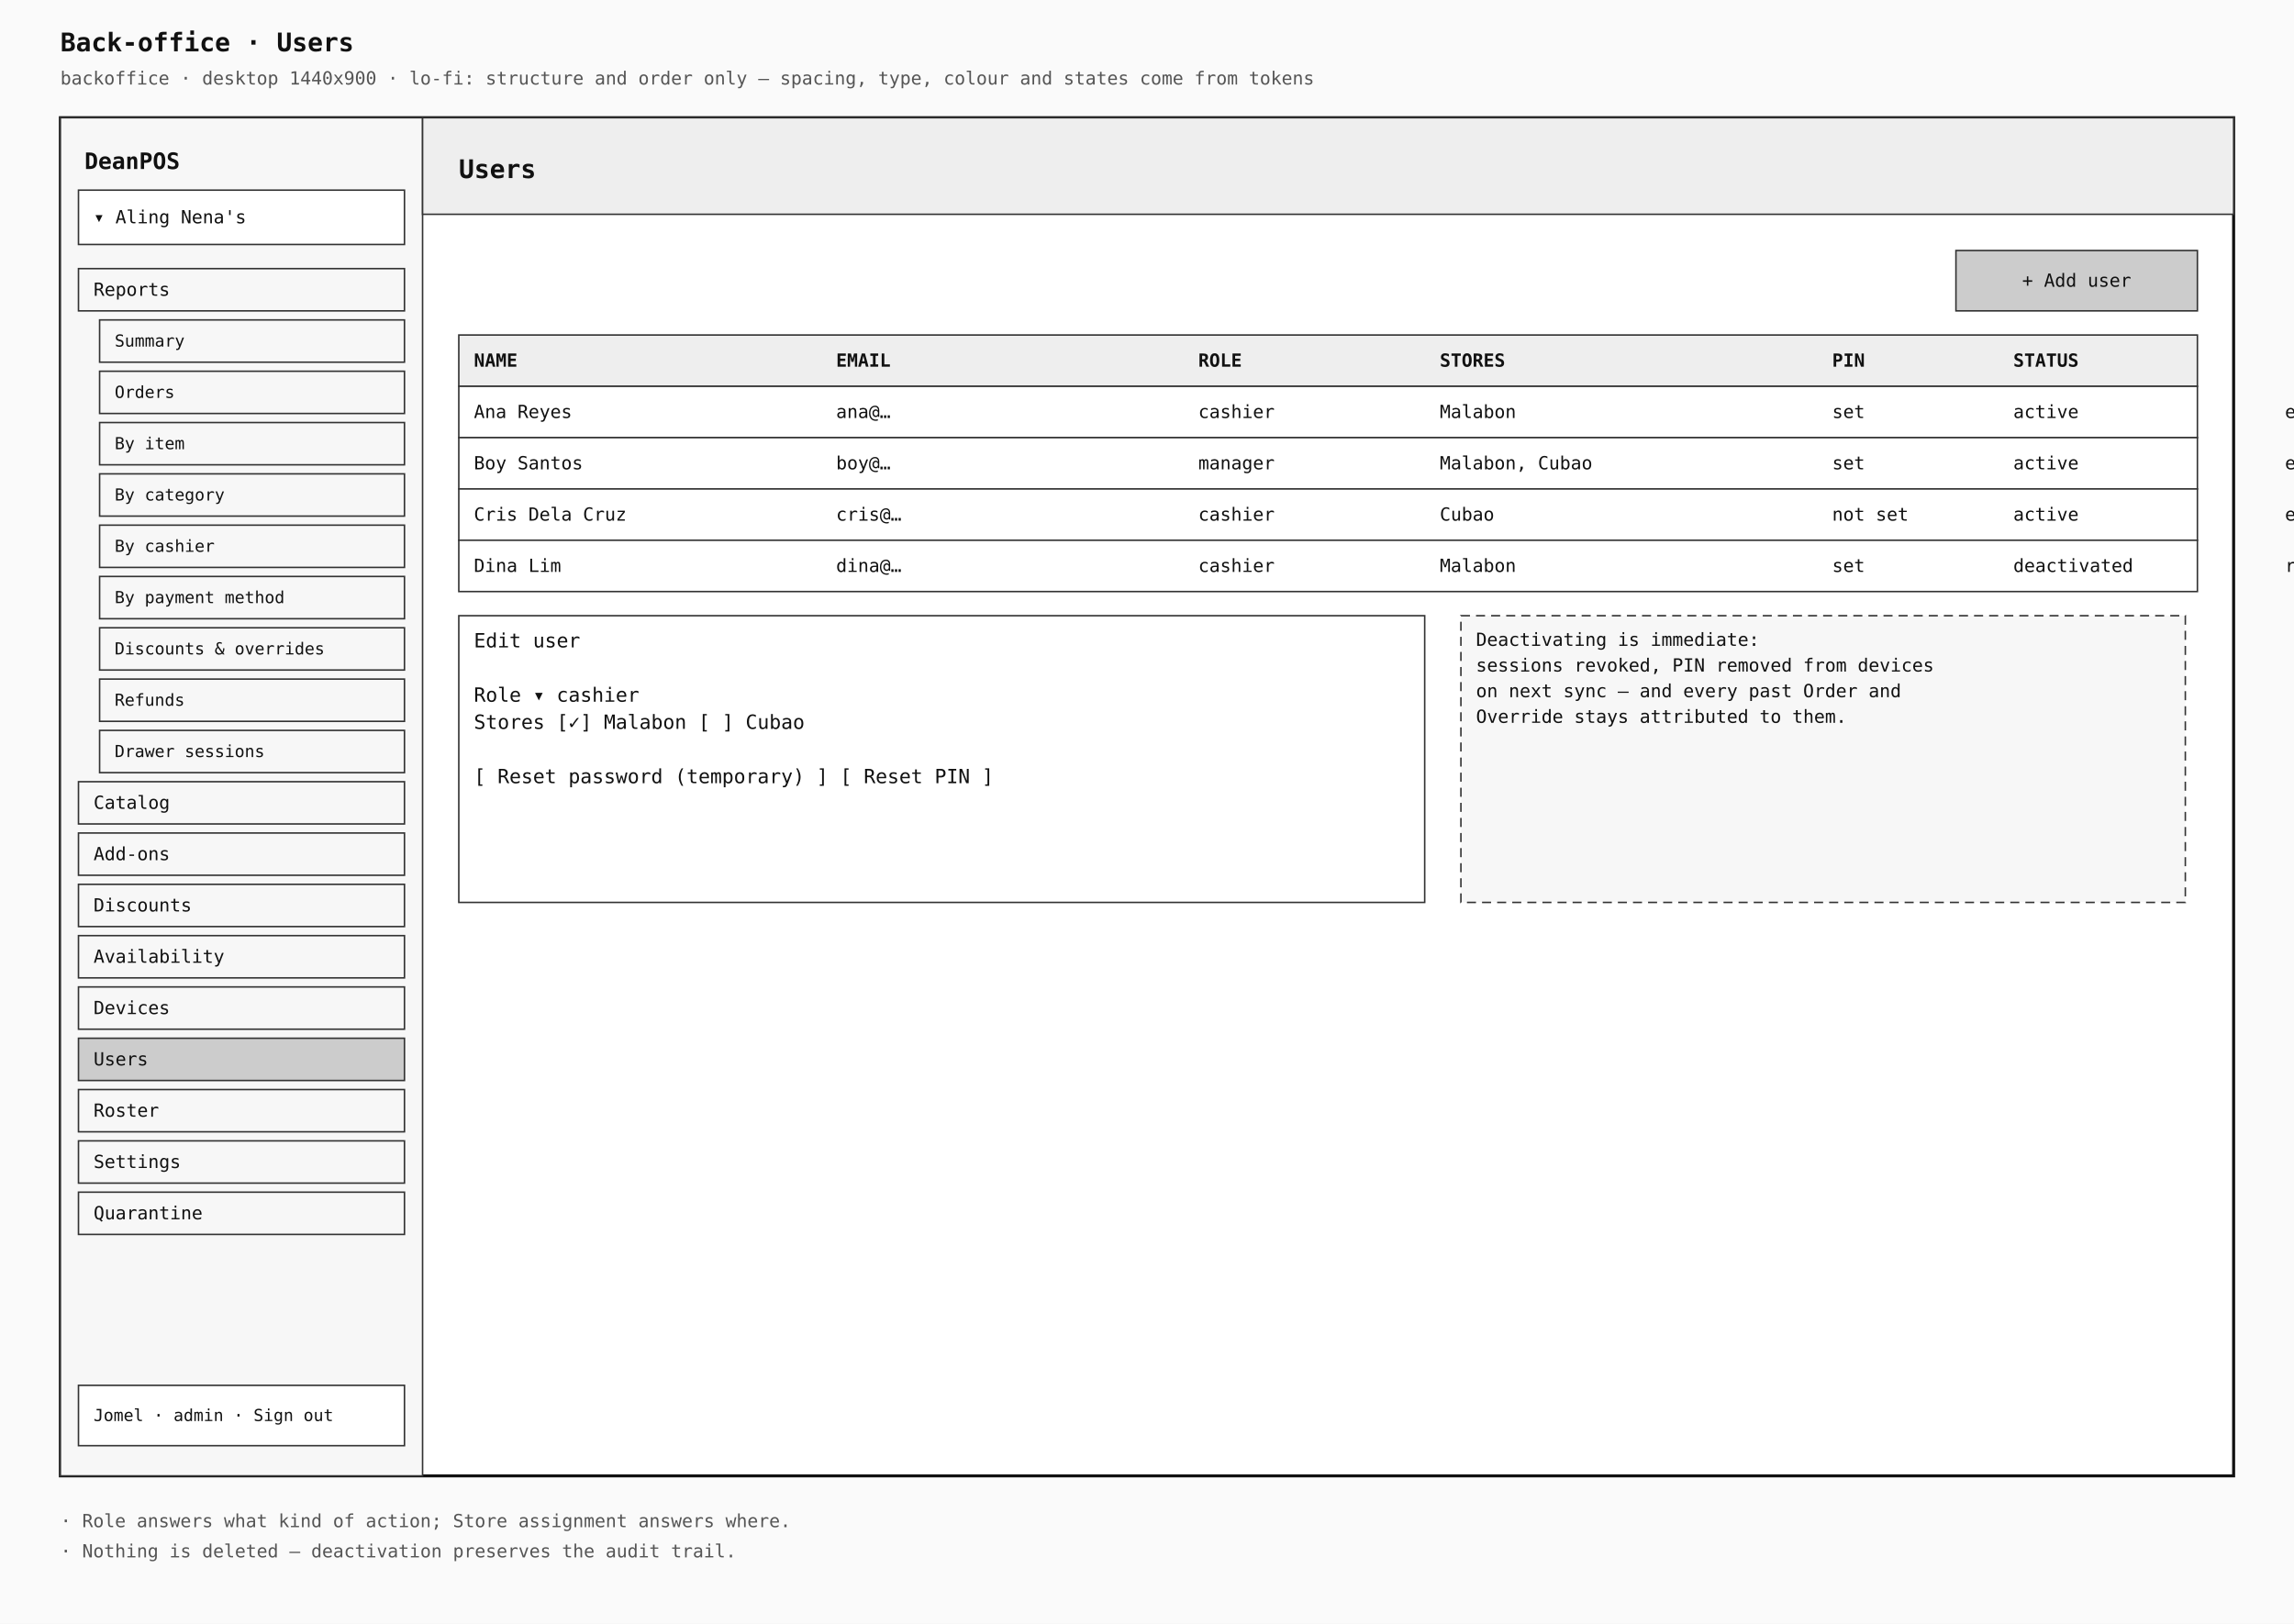
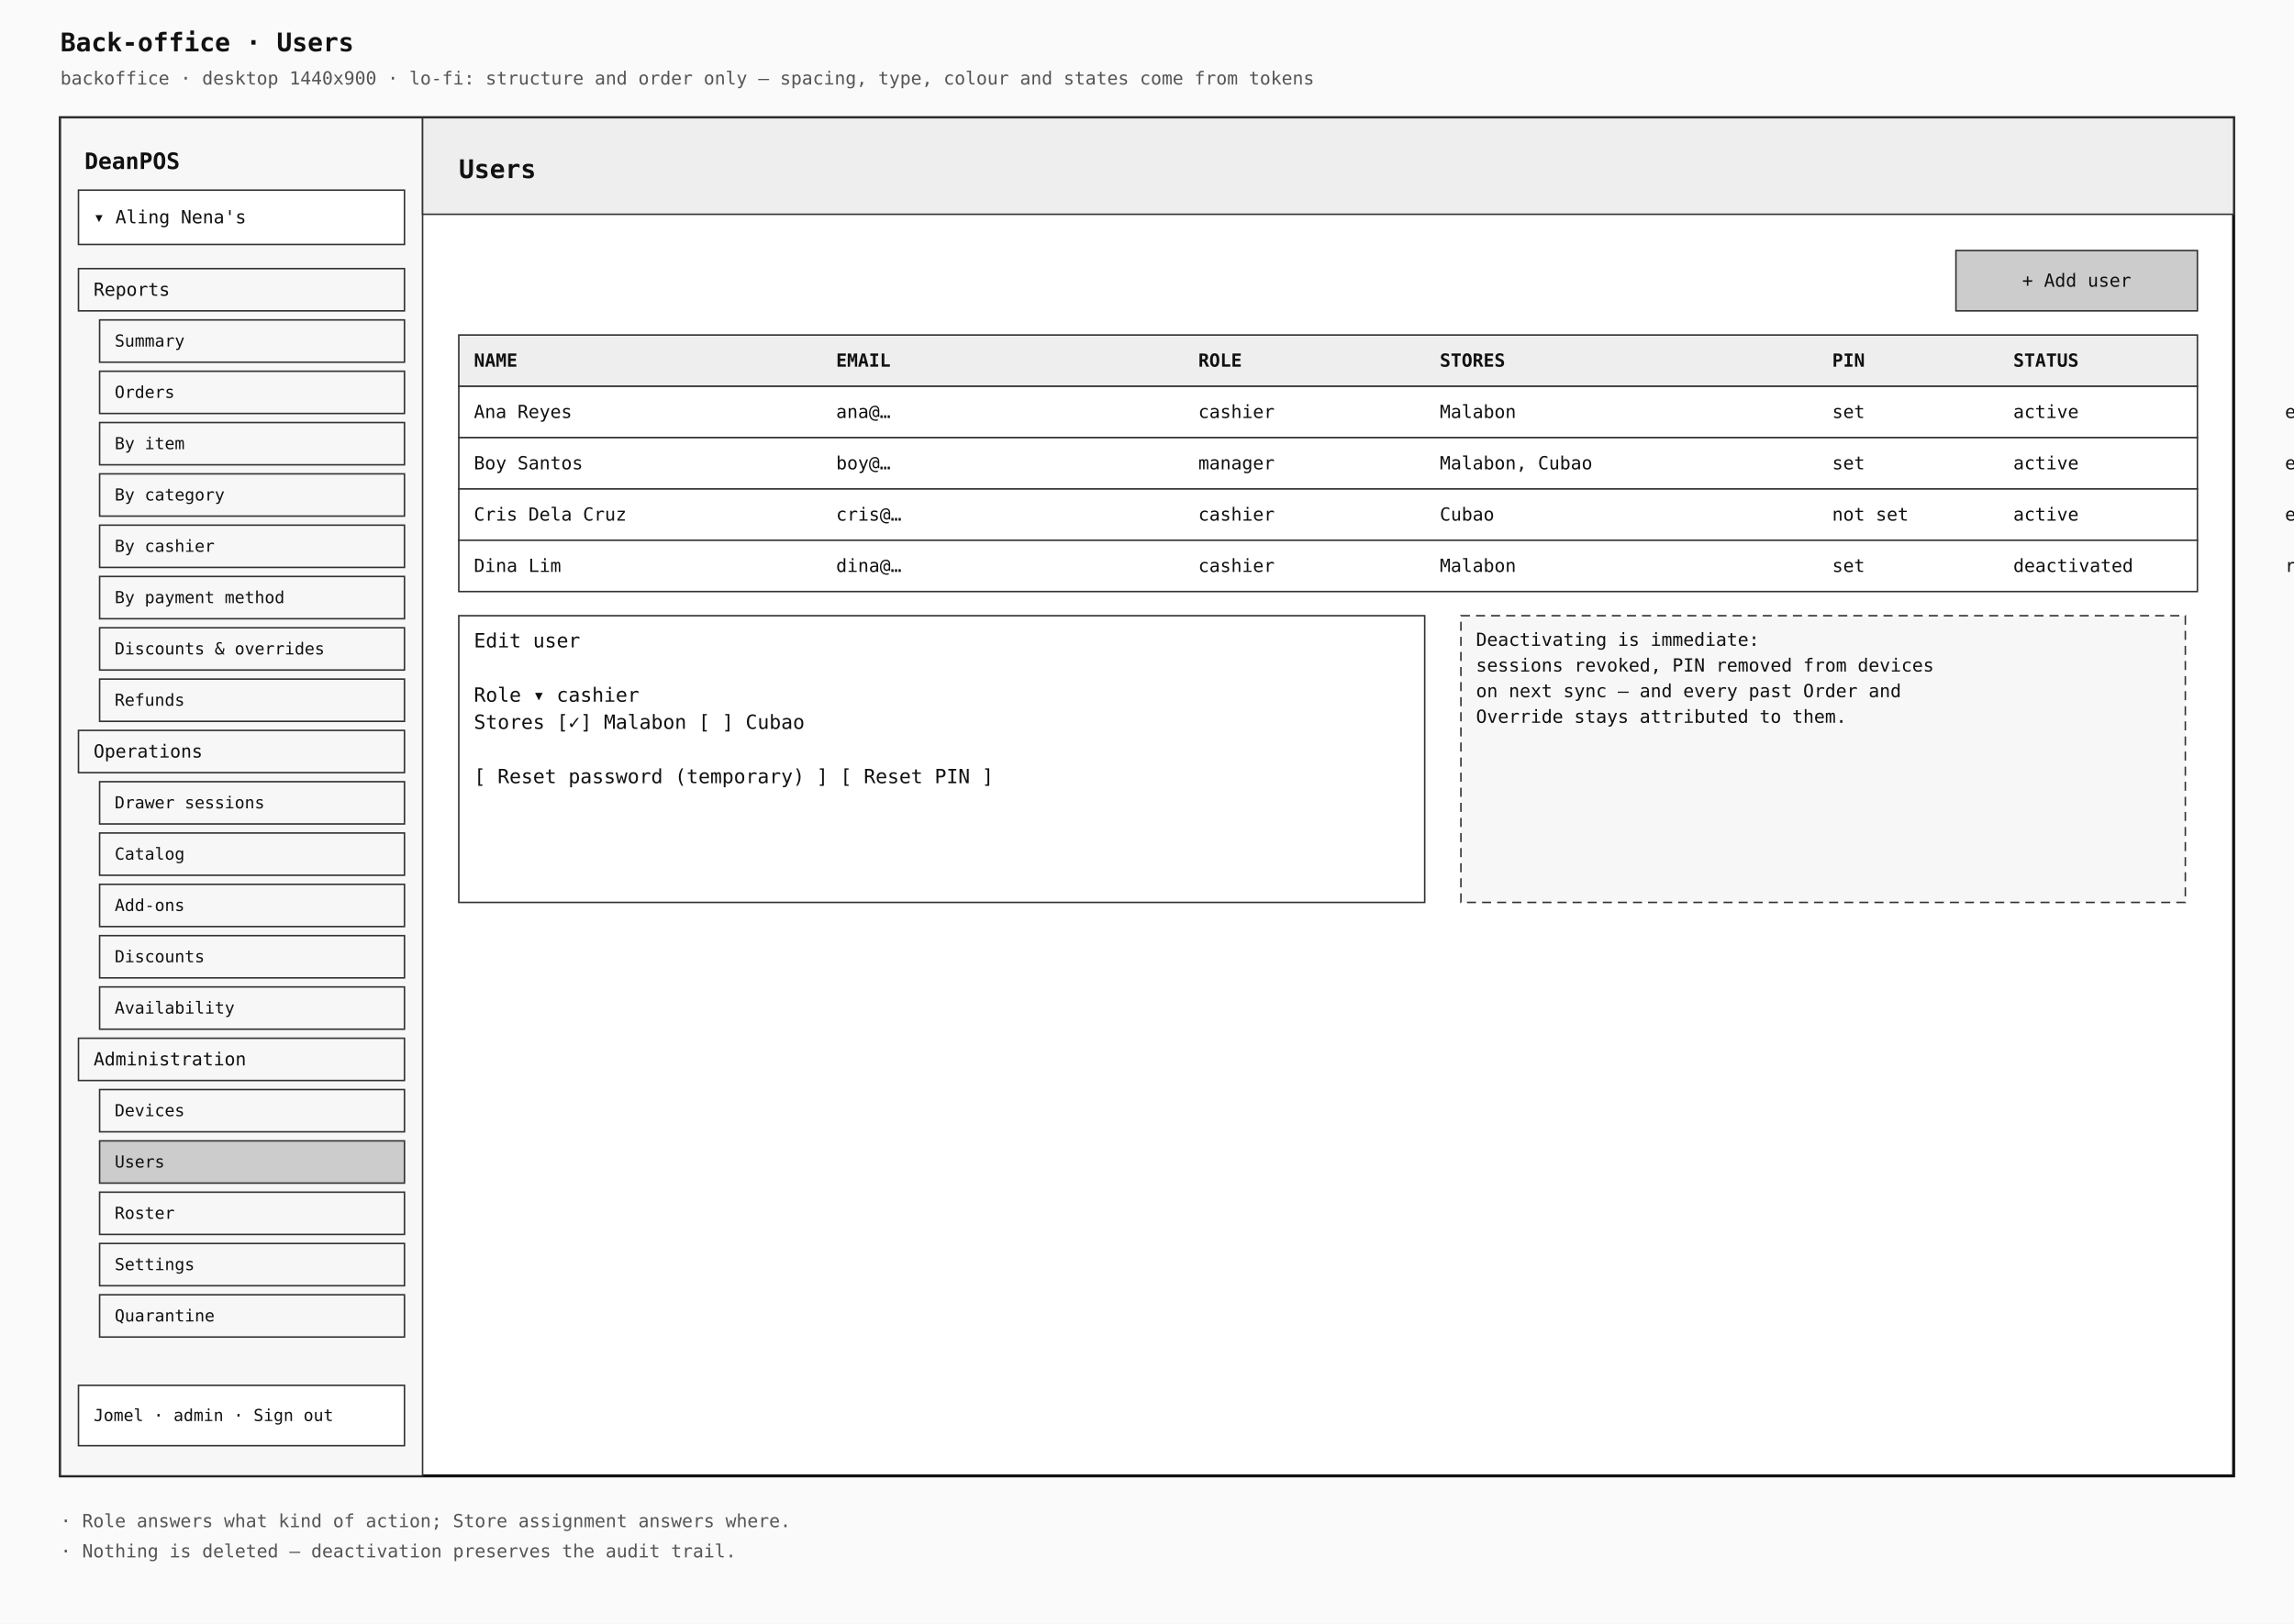
<svg xmlns="http://www.w3.org/2000/svg" width="1520" height="1076" viewBox="0 0 1520 1076" font-family="ui-monospace, SFMono-Regular, Menlo, monospace">
  <rect width="1520" height="1076" fill="#fafafa" />
  <text x="40" y="34" font-size="17" font-weight="bold" fill="#111">Back-office · Users</text>
  <text x="40" y="56" font-size="12" fill="#555">backoffice · desktop 1440x900 · lo-fi: structure and order only — spacing, type, colour and states come from tokens</text>
  <g transform="translate(40,78)">
    <rect x="0" y="0" width="1440" height="900" fill="#ffffff" stroke="#111" stroke-width="2" />
    <rect x="0" y="0" width="240" height="900" rx="0" fill="#f7f7f7" stroke="#333" stroke-width="1" />
    <text x="16" y="34" font-size="15" text-anchor="start" font-weight="bold" fill="#111">DeanPOS</text>
    <rect x="12" y="48" width="216" height="36" rx="0" fill="#ffffff" stroke="#333" stroke-width="1" />
    <text x="22" y="70.0" font-size="12" fill="#111">▾  Aling Nena's</text>
    <rect x="12" y="100" width="216" height="28" rx="0" fill="#f7f7f7" stroke="#333" stroke-width="1" />
    <text x="22" y="118.0" font-size="12" fill="#111">Reports</text>
    <rect x="26" y="134" width="202" height="28" rx="0" fill="#f7f7f7" stroke="#333" stroke-width="1" />
    <text x="36" y="151.667" font-size="11" fill="#111">Summary</text>
    <rect x="26" y="168" width="202" height="28" rx="0" fill="#f7f7f7" stroke="#333" stroke-width="1" />
    <text x="36" y="185.667" font-size="11" fill="#111">Orders</text>
    <rect x="26" y="202" width="202" height="28" rx="0" fill="#f7f7f7" stroke="#333" stroke-width="1" />
    <text x="36" y="219.667" font-size="11" fill="#111">By item</text>
    <rect x="26" y="236" width="202" height="28" rx="0" fill="#f7f7f7" stroke="#333" stroke-width="1" />
    <text x="36" y="253.667" font-size="11" fill="#111">By category</text>
    <rect x="26" y="270" width="202" height="28" rx="0" fill="#f7f7f7" stroke="#333" stroke-width="1" />
    <text x="36" y="287.667" font-size="11" fill="#111">By cashier</text>
    <rect x="26" y="304" width="202" height="28" rx="0" fill="#f7f7f7" stroke="#333" stroke-width="1" />
    <text x="36" y="321.667" font-size="11" fill="#111">By payment method</text>
    <rect x="26" y="338" width="202" height="28" rx="0" fill="#f7f7f7" stroke="#333" stroke-width="1" />
    <text x="36" y="355.667" font-size="11" fill="#111">Discounts &amp; overrides</text>
    <rect x="26" y="372" width="202" height="28" rx="0" fill="#f7f7f7" stroke="#333" stroke-width="1" />
    <text x="36" y="389.667" font-size="11" fill="#111">Refunds</text>
-     <rect x="26" y="406" width="202" height="28" rx="0" fill="#f7f7f7" stroke="#333" stroke-width="1" />
-     <text x="36" y="423.667" font-size="11" fill="#111">Drawer sessions</text>
-     <rect x="12" y="440" width="216" height="28" rx="0" fill="#f7f7f7" stroke="#333" stroke-width="1" />
-     <text x="22" y="458.0" font-size="12" fill="#111">Catalog</text>
-     <rect x="12" y="474" width="216" height="28" rx="0" fill="#f7f7f7" stroke="#333" stroke-width="1" />
-     <text x="22" y="492.0" font-size="12" fill="#111">Add-ons</text>
-     <rect x="12" y="508" width="216" height="28" rx="0" fill="#f7f7f7" stroke="#333" stroke-width="1" />
-     <text x="22" y="526.0" font-size="12" fill="#111">Discounts</text>
-     <rect x="12" y="542" width="216" height="28" rx="0" fill="#f7f7f7" stroke="#333" stroke-width="1" />
-     <text x="22" y="560.0" font-size="12" fill="#111">Availability</text>
-     <rect x="12" y="576" width="216" height="28" rx="0" fill="#f7f7f7" stroke="#333" stroke-width="1" />
-     <text x="22" y="594.0" font-size="12" fill="#111">Devices</text>
-     <rect x="12" y="610" width="216" height="28" rx="0" fill="#cccccc" stroke="#333" stroke-width="1" />
-     <text x="22" y="628.0" font-size="12" fill="#111">Users</text>
-     <rect x="12" y="644" width="216" height="28" rx="0" fill="#f7f7f7" stroke="#333" stroke-width="1" />
-     <text x="22" y="662.0" font-size="12" fill="#111">Roster</text>
-     <rect x="12" y="678" width="216" height="28" rx="0" fill="#f7f7f7" stroke="#333" stroke-width="1" />
-     <text x="22" y="696.0" font-size="12" fill="#111">Settings</text>
-     <rect x="12" y="712" width="216" height="28" rx="0" fill="#f7f7f7" stroke="#333" stroke-width="1" />
-     <text x="22" y="730.0" font-size="12" fill="#111">Quarantine</text>
+     <rect x="12" y="406" width="216" height="28" rx="0" fill="#f7f7f7" stroke="#333" stroke-width="1" />
+     <text x="22" y="424.0" font-size="12" fill="#111">Operations</text>
+     <rect x="26" y="440" width="202" height="28" rx="0" fill="#f7f7f7" stroke="#333" stroke-width="1" />
+     <text x="36" y="457.667" font-size="11" fill="#111">Drawer sessions</text>
+     <rect x="26" y="474" width="202" height="28" rx="0" fill="#f7f7f7" stroke="#333" stroke-width="1" />
+     <text x="36" y="491.667" font-size="11" fill="#111">Catalog</text>
+     <rect x="26" y="508" width="202" height="28" rx="0" fill="#f7f7f7" stroke="#333" stroke-width="1" />
+     <text x="36" y="525.667" font-size="11" fill="#111">Add-ons</text>
+     <rect x="26" y="542" width="202" height="28" rx="0" fill="#f7f7f7" stroke="#333" stroke-width="1" />
+     <text x="36" y="559.667" font-size="11" fill="#111">Discounts</text>
+     <rect x="26" y="576" width="202" height="28" rx="0" fill="#f7f7f7" stroke="#333" stroke-width="1" />
+     <text x="36" y="593.667" font-size="11" fill="#111">Availability</text>
+     <rect x="12" y="610" width="216" height="28" rx="0" fill="#f7f7f7" stroke="#333" stroke-width="1" />
+     <text x="22" y="628.0" font-size="12" fill="#111">Administration</text>
+     <rect x="26" y="644" width="202" height="28" rx="0" fill="#f7f7f7" stroke="#333" stroke-width="1" />
+     <text x="36" y="661.667" font-size="11" fill="#111">Devices</text>
+     <rect x="26" y="678" width="202" height="28" rx="0" fill="#cccccc" stroke="#333" stroke-width="1" />
+     <text x="36" y="695.667" font-size="11" fill="#111">Users</text>
+     <rect x="26" y="712" width="202" height="28" rx="0" fill="#f7f7f7" stroke="#333" stroke-width="1" />
+     <text x="36" y="729.667" font-size="11" fill="#111">Roster</text>
+     <rect x="26" y="746" width="202" height="28" rx="0" fill="#f7f7f7" stroke="#333" stroke-width="1" />
+     <text x="36" y="763.667" font-size="11" fill="#111">Settings</text>
+     <rect x="26" y="780" width="202" height="28" rx="0" fill="#f7f7f7" stroke="#333" stroke-width="1" />
+     <text x="36" y="797.667" font-size="11" fill="#111">Quarantine</text>
    <rect x="12" y="840" width="216" height="40" rx="0" fill="#ffffff" stroke="#333" stroke-width="1" />
    <text x="22" y="863.667" font-size="11" fill="#111">Jomel · admin  ·  Sign out</text>
    <rect x="240" y="0" width="1200" height="64" rx="0" fill="#eeeeee" stroke="#333" stroke-width="1" />
    <text x="264" y="40" font-size="17" text-anchor="start" font-weight="bold" fill="#111">Users</text>
    <text x="1416" y="40" font-size="12" text-anchor="end" font-weight="normal" fill="#111" />
    <rect x="1256" y="88" width="160" height="40" rx="0" fill="#cccccc" stroke="#333" stroke-width="1" />
    <text x="1336.0" y="112.0" font-size="12" text-anchor="middle" fill="#111">+ Add user</text>
    <rect x="264" y="144" width="1152" height="34" rx="0" fill="#eeeeee" stroke="#333" stroke-width="1" />
    <text x="274" y="165.0" font-size="12" text-anchor="start" font-weight="bold" fill="#111">NAME</text>
    <text x="514" y="165.0" font-size="12" text-anchor="start" font-weight="bold" fill="#111">EMAIL</text>
    <text x="754" y="165.0" font-size="12" text-anchor="start" font-weight="bold" fill="#111">ROLE</text>
    <text x="914" y="165.0" font-size="12" text-anchor="start" font-weight="bold" fill="#111">STORES</text>
    <text x="1174" y="165.0" font-size="12" text-anchor="start" font-weight="bold" fill="#111">PIN</text>
    <text x="1294" y="165.0" font-size="12" text-anchor="start" font-weight="bold" fill="#111">STATUS</text>
    <text x="1474" y="165.0" font-size="12" text-anchor="start" font-weight="bold" fill="#111" />
    <rect x="264" y="178" width="1152" height="34" rx="0" fill="#ffffff" stroke="#333" stroke-width="1" />
    <text x="274" y="199.0" font-size="12" text-anchor="start" font-weight="normal" fill="#111">Ana Reyes</text>
    <text x="514" y="199.0" font-size="12" text-anchor="start" font-weight="normal" fill="#111">ana@…</text>
    <text x="754" y="199.0" font-size="12" text-anchor="start" font-weight="normal" fill="#111">cashier</text>
    <text x="914" y="199.0" font-size="12" text-anchor="start" font-weight="normal" fill="#111">Malabon</text>
    <text x="1174" y="199.0" font-size="12" text-anchor="start" font-weight="normal" fill="#111">set</text>
    <text x="1294" y="199.0" font-size="12" text-anchor="start" font-weight="normal" fill="#111">active</text>
    <text x="1474" y="199.0" font-size="12" text-anchor="start" font-weight="normal" fill="#111">edit  deactivate</text>
    <rect x="264" y="212" width="1152" height="34" rx="0" fill="#ffffff" stroke="#333" stroke-width="1" />
    <text x="274" y="233.0" font-size="12" text-anchor="start" font-weight="normal" fill="#111">Boy Santos</text>
    <text x="514" y="233.0" font-size="12" text-anchor="start" font-weight="normal" fill="#111">boy@…</text>
    <text x="754" y="233.0" font-size="12" text-anchor="start" font-weight="normal" fill="#111">manager</text>
    <text x="914" y="233.0" font-size="12" text-anchor="start" font-weight="normal" fill="#111">Malabon, Cubao</text>
    <text x="1174" y="233.0" font-size="12" text-anchor="start" font-weight="normal" fill="#111">set</text>
    <text x="1294" y="233.0" font-size="12" text-anchor="start" font-weight="normal" fill="#111">active</text>
    <text x="1474" y="233.0" font-size="12" text-anchor="start" font-weight="normal" fill="#111">edit  deactivate</text>
    <rect x="264" y="246" width="1152" height="34" rx="0" fill="#ffffff" stroke="#333" stroke-width="1" />
    <text x="274" y="267.0" font-size="12" text-anchor="start" font-weight="normal" fill="#111">Cris Dela Cruz</text>
    <text x="514" y="267.0" font-size="12" text-anchor="start" font-weight="normal" fill="#111">cris@…</text>
    <text x="754" y="267.0" font-size="12" text-anchor="start" font-weight="normal" fill="#111">cashier</text>
    <text x="914" y="267.0" font-size="12" text-anchor="start" font-weight="normal" fill="#111">Cubao</text>
    <text x="1174" y="267.0" font-size="12" text-anchor="start" font-weight="normal" fill="#111">not set</text>
    <text x="1294" y="267.0" font-size="12" text-anchor="start" font-weight="normal" fill="#111">active</text>
    <text x="1474" y="267.0" font-size="12" text-anchor="start" font-weight="normal" fill="#111">edit  deactivate</text>
    <rect x="264" y="280" width="1152" height="34" rx="0" fill="#ffffff" stroke="#333" stroke-width="1" />
    <text x="274" y="301.0" font-size="12" text-anchor="start" font-weight="normal" fill="#111">Dina Lim</text>
    <text x="514" y="301.0" font-size="12" text-anchor="start" font-weight="normal" fill="#111">dina@…</text>
    <text x="754" y="301.0" font-size="12" text-anchor="start" font-weight="normal" fill="#111">cashier</text>
    <text x="914" y="301.0" font-size="12" text-anchor="start" font-weight="normal" fill="#111">Malabon</text>
    <text x="1174" y="301.0" font-size="12" text-anchor="start" font-weight="normal" fill="#111">set</text>
    <text x="1294" y="301.0" font-size="12" text-anchor="start" font-weight="normal" fill="#111">deactivated</text>
    <text x="1474" y="301.0" font-size="12" text-anchor="start" font-weight="normal" fill="#111">reactivate</text>
    <rect x="264" y="330" width="640" height="190" rx="0" fill="#ffffff" stroke="#333" stroke-width="1" />
    <text x="274" y="351" font-size="13" fill="#111">Edit user</text>
    <text x="274" y="369" font-size="13" fill="#111" />
    <text x="274" y="387" font-size="13" fill="#111">Role  ▾ cashier</text>
    <text x="274" y="405" font-size="13" fill="#111">Stores  [✓] Malabon   [ ] Cubao</text>
    <text x="274" y="423" font-size="13" fill="#111" />
    <text x="274" y="441" font-size="13" fill="#111">[ Reset password (temporary) ]   [ Reset PIN ]</text>
    <rect x="928" y="330" width="480" height="190" rx="0" fill="#f7f7f7" stroke="#333" stroke-width="1" stroke-dasharray="6 4" />
    <text x="938" y="350" font-size="12" fill="#111">Deactivating is immediate:</text>
    <text x="938" y="367" font-size="12" fill="#111">sessions revoked, PIN removed from devices</text>
    <text x="938" y="384" font-size="12" fill="#111">on next sync — and every past Order and</text>
    <text x="938" y="401" font-size="12" fill="#111">Override stays attributed to them.</text>
    <text x="0" y="934" font-size="12" fill="#555">· Role answers what kind of action; Store assignment answers where.</text>
    <text x="0" y="954" font-size="12" fill="#555">· Nothing is deleted — deactivation preserves the audit trail.</text>
  </g>
</svg>
